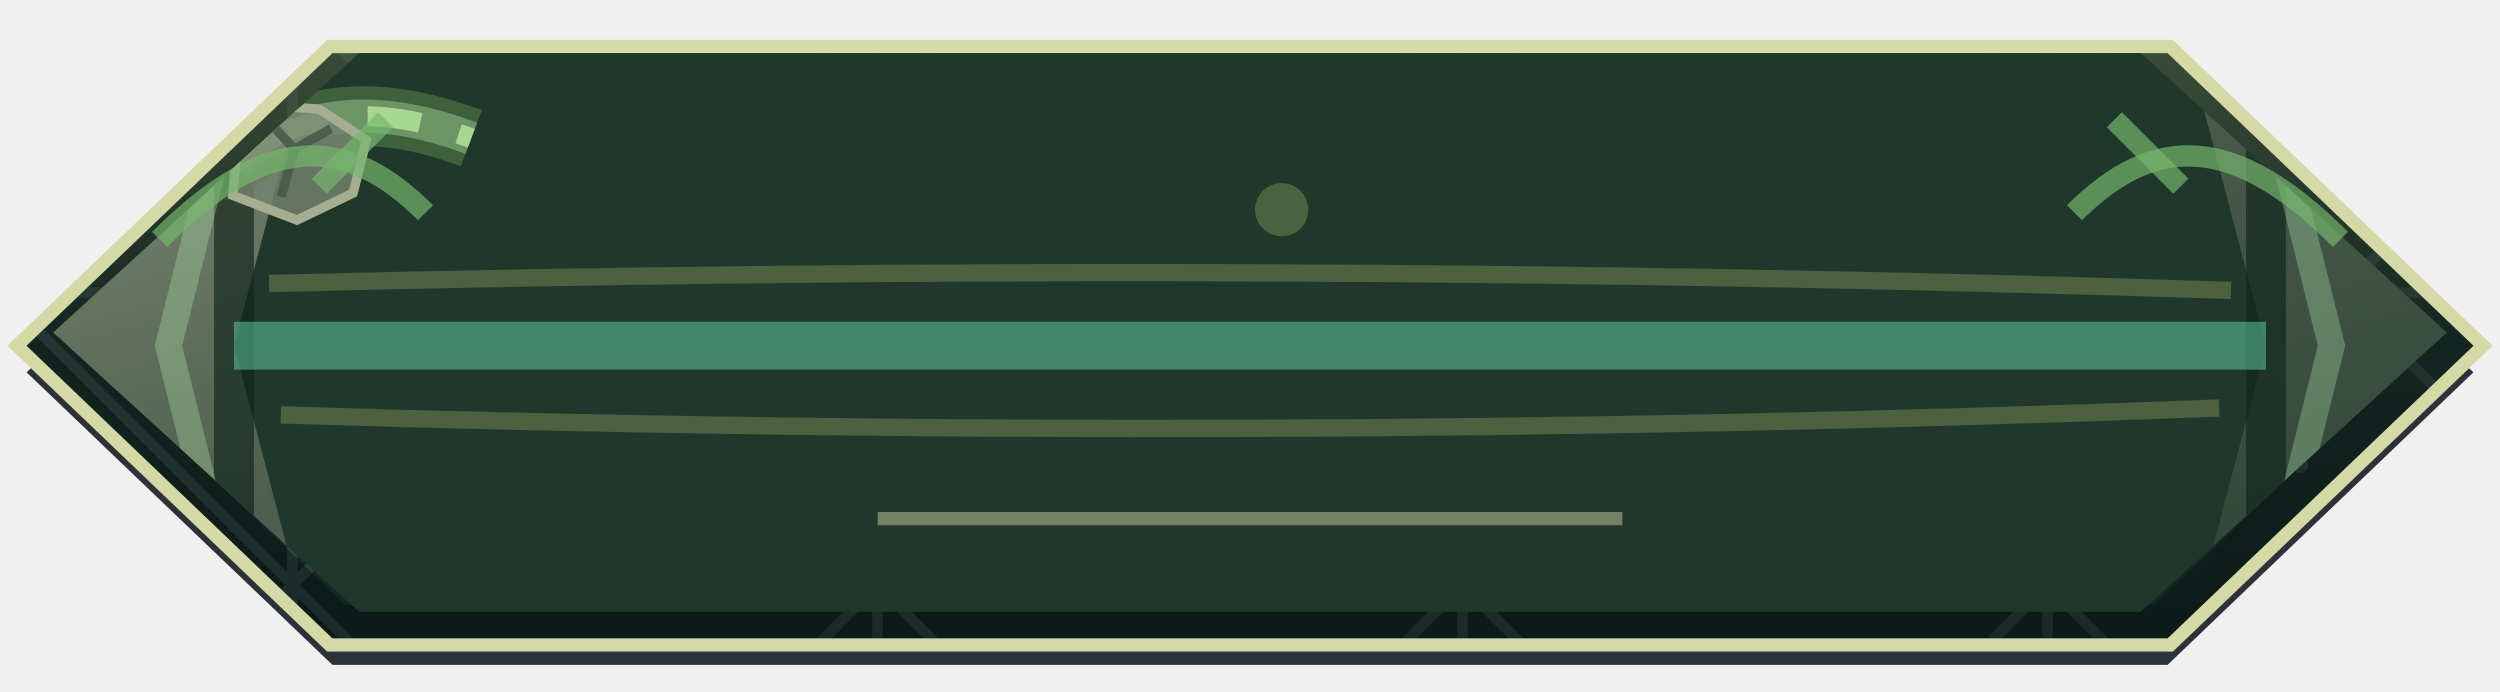
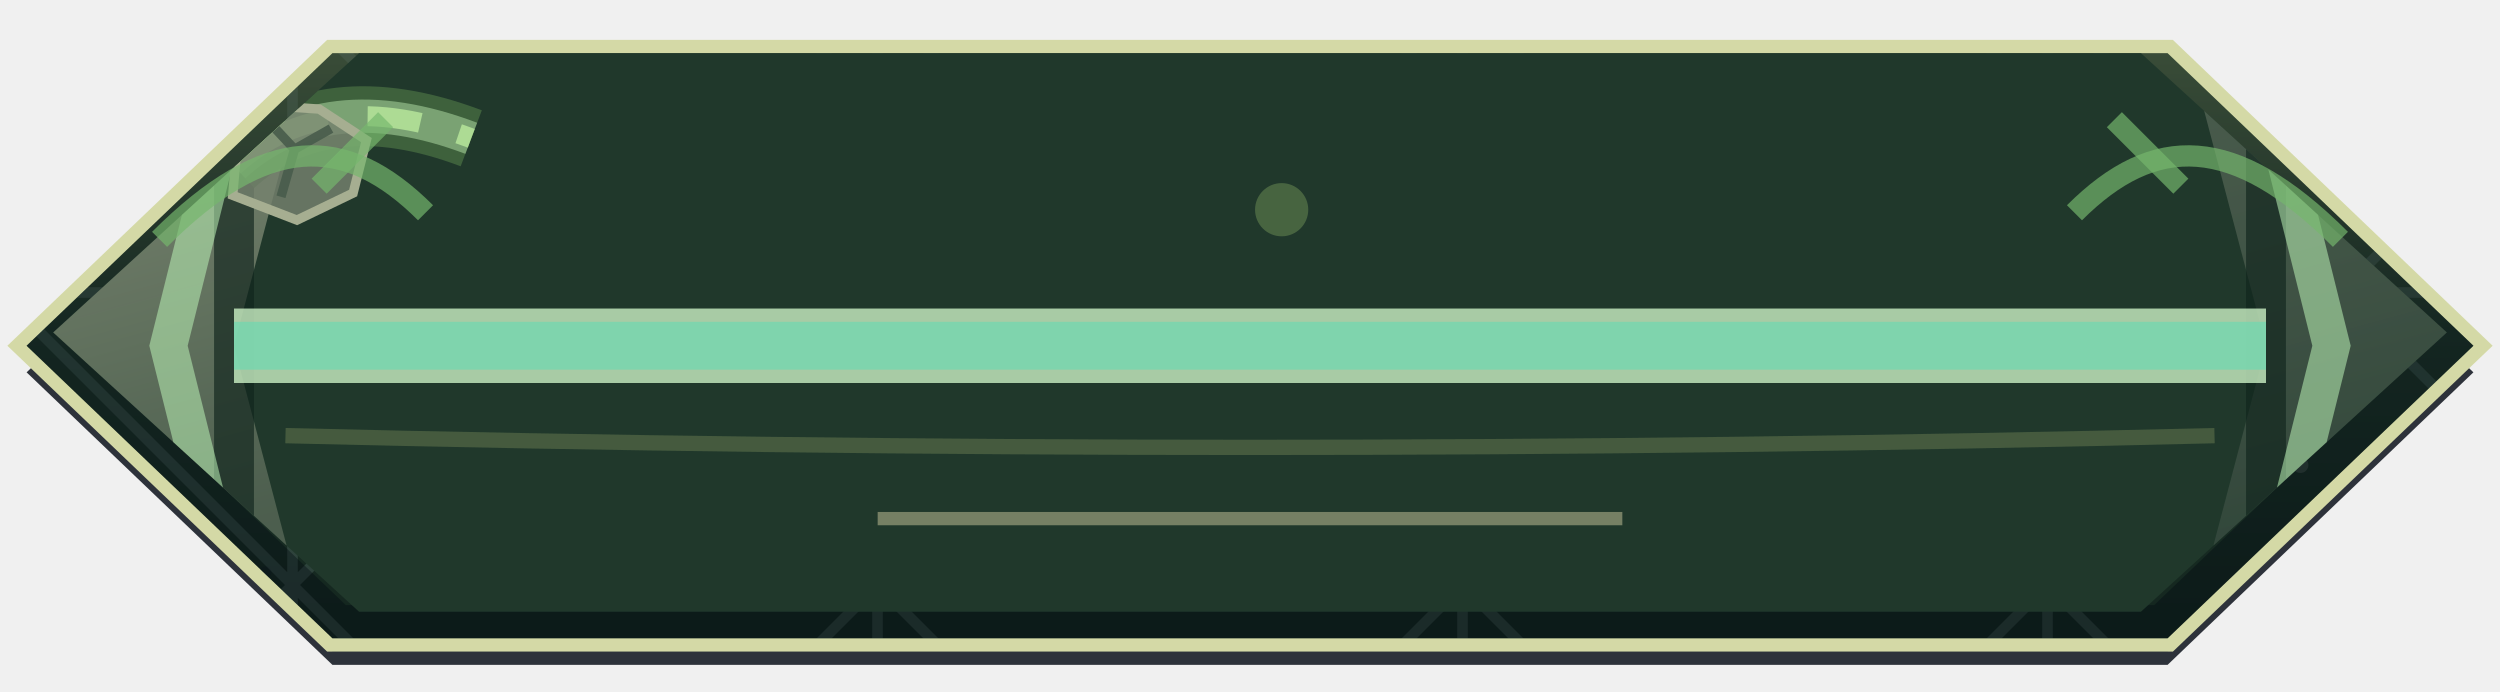
<svg xmlns="http://www.w3.org/2000/svg" width="376" height="104" viewBox="0 0 188 52" role="img" aria-label="M7 secondary-hex-button pressed" data-style="m11-enchanted-forest@0.1.0" data-geometry-shape="wide-hexagon" data-corner-radius="2" data-end-cap-depth="23">
  <defs>
    <linearGradient id="m11-secondary-hex-button-188x52-pressed-plate" x1="0" y1="0" x2="0" y2="1">
      <stop offset="0" stop-color="#5C7650" />
      <stop offset=".48" stop-color="#20382B" />
      <stop offset="1" stop-color="#13251E" />
    </linearGradient>
    <linearGradient id="m11-secondary-hex-button-188x52-pressed-primary" x1="0" y1="0" x2="0" y2="1">
      <stop offset="0" stop-color="#F1E8C8" />
      <stop offset=".45" stop-color="#66D9B2" />
      <stop offset="1" stop-color="#2A856F" />
    </linearGradient>
    <linearGradient id="m11-secondary-hex-button-188x52-pressed-energy" x1="0" y1="0" x2="1" y2="0">
      <stop offset="0" stop-color="#B8E0A5" stop-opacity="0" />
      <stop offset=".5" stop-color="#B8E0A5" stop-opacity=".86" />
      <stop offset="1" stop-color="#B8E0A5" stop-opacity="0" />
    </linearGradient>
    <pattern id="m11-secondary-hex-button-188x52-pressed-grain" width="28" height="28" patternUnits="userSpaceOnUse">
      <circle cx="5" cy="7" r=".6" fill="#FFFFFF" fill-opacity=".12" />
      <circle cx="20" cy="15" r=".45" fill="#061321" fill-opacity=".2" />
    </pattern>
    <pattern id="m11-secondary-hex-button-188x52-pressed-plate-pattern" width="44" height="44" patternUnits="userSpaceOnUse">
      <path d="M0 22H44M22 0V44M0 22L22 0 44 22 22 44Z" fill="none" stroke="#D8FBFF" stroke-opacity=".12" stroke-width=".8" />
    </pattern>
    <mask id="m11-secondary-hex-button-188x52-pressed-mask">
      <path d="M25 4H163L186 26L163 48H25L2 26Z" fill="white" />
    </mask>
  </defs>
  <g opacity="1">
    <g id="m11-secondary-hex-button-188x52-pressed-outer-shadow" data-layer="outer-shadow" transform="translate(0 2)">
      <path d="M25 4H163L186 26L163 48H25L2 26Z" fill="#020812" opacity=".82" />
    </g>
    <g id="m11-secondary-hex-button-188x52-pressed-connected-depth" data-layer="connected-depth" transform="translate(0 1)">
      <path d="M25 4H163L186 26L163 48H25L2 26Z" fill="#071522" opacity=".9" />
    </g>
    <g id="m11-secondary-hex-button-188x52-pressed-outer-frame" data-layer="outer-frame">
      <path d="M25 4H163L186 26L163 48H25L2 26Z" fill="#071421" stroke="#D4D9A6" stroke-width="2" stroke-linejoin="miter" />
    </g>
    <g id="m11-secondary-hex-button-188x52-pressed-inner-plate-fill" data-layer="inner-plate-fill">
      <path d="M25 4H163L186 26L163 48H25L2 26Z" fill="url(#m11-secondary-hex-button-188x52-pressed-plate)" />
    </g>
    <g id="m11-secondary-hex-button-188x52-pressed-surface-grain" data-layer="surface-grain" data-material-source="m8-ice-grain" mask="url(#m11-secondary-hex-button-188x52-pressed-mask)">
      <rect width="188" height="52" fill="url(#m11-secondary-hex-button-188x52-pressed-grain)" />
    </g>
    <g id="m11-secondary-hex-button-188x52-pressed-surface-pattern" data-layer="surface-pattern" data-material-source="m8-crystal-facet-pattern" mask="url(#m11-secondary-hex-button-188x52-pressed-mask)">
      <rect width="188" height="52" fill="url(#m11-secondary-hex-button-188x52-pressed-plate-pattern)" />
    </g>
    <g id="m11-secondary-hex-button-188x52-pressed-side-bevel-shade" data-layer="side-bevel-shade" mask="url(#m11-secondary-hex-button-188x52-pressed-mask)">
      <path d="M25 4H163L186 26L163 48H25L2 26Z" fill="none" stroke="#020812" stroke-opacity=".38" stroke-width="5" />
    </g>
    <g id="m11-secondary-hex-button-188x52-pressed-top-bevel-highlight" data-layer="top-bevel-highlight" mask="url(#m11-secondary-hex-button-188x52-pressed-mask)">
      <path d="M33 10H155" stroke="#FFFFFF" stroke-opacity=".55" stroke-width="3" stroke-linecap="square" />
    </g>
    <g id="m11-secondary-hex-button-188x52-pressed-cold-edge-accent" data-layer="cold-edge-accent" data-material-source="m8-cold-edge-accent" mask="url(#m11-secondary-hex-button-188x52-pressed-mask)">
      <rect x="23" y="8" width="142" height="8" fill="url(#m11-secondary-hex-button-188x52-pressed-energy)" />
    </g>
    <g id="m11-secondary-hex-button-188x52-pressed-ornament-decal" data-layer="ornament-decal" data-material-source="m7-ornament-marks" mask="url(#m11-secondary-hex-button-188x52-pressed-mask)">
      <path d="M31 39h16M141 39h16" stroke="#E6FCFF" stroke-opacity=".5" stroke-width="2" />
    </g>
    <g id="m11-secondary-hex-button-material-stack" data-layer="forest-material-stack" data-material-families="weathered-stone,dark-wood,moss-lichen">
      <path d="M27 4H161L184 25L161 46H27L4 25Z" fill="#20382B" />
    </g>
    <g id="m11-secondary-hex-button-integrated-material-regions" data-layer="forest-integrated-material-regions" data-integration="construction-profile-connected" data-variation-seed="51731" data-density-class="secondary-hex-button" data-cluster-budget="1" data-speckle-budget="1" data-ornament-budget="2" data-profile-stages="3" data-state-contract="contained-energy-compression" data-state="pressed">
      <defs>
        <linearGradient id="m11-secondary-hex-button-stone-construction-depth" x2="1" y2="1">
          <stop stop-color="#BAC0A1" stop-opacity=".76" />
          <stop offset=".42" stop-color="#697765" stop-opacity=".72" />
          <stop offset="1" stop-color="#263C33" stop-opacity=".92" />
        </linearGradient>
        <linearGradient id="m11-secondary-hex-button-wood-construction-depth" x2=".8" y2=".2">
          <stop stop-color="#172B21" />
          <stop offset=".45" stop-color="#4A5B3D" />
          <stop offset=".7" stop-color="#293C2C" />
          <stop offset="1" stop-color="#12251C" />
        </linearGradient>
      </defs>
      <clipPath id="m11-secondary-hex-button-construction-clip">
        <path d="M27 4H161L184 25L161 46H27L4 25Z" />
      </clipPath>
      <g clip-path="url(#m11-secondary-hex-button-construction-clip)">
-         <g data-layer="forest-wood-surface-region" data-material-family="wood" data-growth-vector="horizontal-action" data-construction-profile="growth-vector-body,tapered-relief,masked-termination">
+         <g data-layer="forest-wood-surface-region" data-material-family="wood" data-growth-vector="horizontal-action" data-construction-profile="growth-vector-body,single-recessed-relief,masked-termination">
          <path data-layer="forest-wood-growth-body" d="M17.597 26H170.403" stroke="url(#m11-secondary-hex-button-wood-construction-depth)" stroke-width="32.2" stroke-linecap="round" />
-           <path data-layer="forest-wood-relief-bands" d="M20.236 21.32Q94 19.447 167.764 21.84M21.116 31.2Q94 33.487 166.884 30.68" fill="none" stroke="#8A9C61" stroke-width="1.3" stroke-opacity="0.41" />
+           <path data-layer="forest-wood-relief-bands" data-band-count="1" d="M21.468 32.76Q94 34.527 166.532 32.76" fill="none" stroke="#8A9C61" stroke-width="1.15" stroke-opacity="0.35" />
        </g>
        <g data-layer="forest-stone-surface-region" data-material-family="stone" data-construction-profile="structural-end-plate,contact-occlusion,light-facing-bevel">
          <path d="M0 0H24.44L17.597 26 24.44 52H0ZM188 0H163.56L170.403 26 163.56 52H188Z" fill="url(#m11-secondary-hex-button-stone-construction-depth)" fill-opacity="0.86" />
          <path data-layer="forest-stone-contact-occlusion" d="M17.597 9.36V42.64M170.403 9.36V42.64" stroke="#10241C" stroke-width="3" stroke-opacity=".65" />
          <path data-layer="forest-stone-light-facing-bevel" d="M0 1H24.44M163.56 1H188" stroke="#D9D9B2" stroke-width="1.5" stroke-opacity="0.32" />
        </g>
        <g data-layer="forest-moss-surface-region" data-material-family="moss" data-substrate="stone-wood-end-seam" data-construction-profile="anchored-substrate,irregular-transition,receiver-tint">
          <path data-layer="forest-moss-substrate" d="M17.597 12.48Q24.44 6.24 35.438 10.4" fill="none" stroke="#3E613C" stroke-width="4.5" />
          <path data-layer="forest-moss-coverage-transition" d="M17.597 12.48Q24.44 6.24 35.438 10.4" fill="none" stroke="#9AC979" stroke-width="1.5" stroke-dasharray="8 3 4 3" />
        </g>
-         <g data-layer="forest-living-light-surface-response" data-material-family="living-light" data-light-response="state-bound-material-receivers" data-receiver-opacity="0.48" data-edge-opacity="0.3">
-           <path data-layer="forest-wood-light-receiver" d="M17.597 26H170.403" fill="none" stroke="#66D9B2" stroke-width="3.6" stroke-opacity="0.48" />
-           <path data-layer="forest-edge-light-receiver" d="M17.597 6.24L12.67 26 17.597 45.76M170.403 6.24L175.33 26 170.403 45.76" fill="none" stroke="#B8F0B2" stroke-width="2" stroke-opacity="0.3" />
-           <path data-layer="forest-moss-light-receiver" d="M17.597 12.48Q24.44 6.24 35.438 10.4" fill="none" stroke="#C4F3B7" stroke-width="2.5" stroke-opacity="0.35" />
+         <g data-layer="forest-living-light-surface-response" data-material-family="living-light" data-light-response="state-bound-material-receivers" data-receiver-opacity="0.62" data-edge-opacity="0.56">
+           <path data-layer="forest-state-receiver-pulse" data-state-response="pressed" d="M17.597 26H170.403" fill="none" stroke="#D8FFD0" stroke-width="5.6" stroke-opacity="0.74" />
+           <path data-layer="forest-wood-light-receiver" d="M17.597 26H170.403" fill="none" stroke="#66D9B2" stroke-width="3.6" stroke-opacity="0.62" />
+           <path data-layer="forest-edge-light-receiver" d="M17.597 6.24L12.67 26 17.597 45.76M170.403 6.24L175.33 26 170.403 45.76" fill="none" stroke="#B8F0B2" stroke-width="2.8" stroke-opacity="0.56" />
+           <path data-layer="forest-moss-light-receiver" d="M17.597 12.48Q24.44 6.24 35.438 10.4" fill="none" stroke="#C4F3B7" stroke-width="2.5" stroke-opacity="0.45" />
        </g>
      </g>
    </g>
    <g id="m11-secondary-hex-button-authored-material-clusters" data-layer="forest-authored-material-clusters" data-material-families="stone,wood,moss" data-variation-seed="51731" data-cluster-count="1" data-cluster-scale="component" data-placement="construction-anchor-budgeted">
      <clipPath id="m11-secondary-hex-button-cluster-clip">
        <path d="M27 4H161L184 25L161 46H27L4 25Z" />
      </clipPath>
      <g clip-path="url(#m11-secondary-hex-button-cluster-clip)">
        <g data-layer="forest-authored-cluster" data-cluster-kind="stone-chip" transform="translate(22.7 12.1) rotate(-3)">
          <g data-layer="forest-stone-chip-cluster" data-material-family="stone" transform="scale(1.006)">
            <path d="M-4.8-1.2l2.2-3.1 4.1.5 3.4 2.5-1.2 3.9-4.3 1.8-4.7-2.1Z" fill="#75816E" fill-opacity=".82" stroke="#A6AE91" stroke-width="0.70" />
            <path d="M-2.6-3.4l2.1 2.5 2.8-1.4M-.5-.9l-1.2 3.5" fill="none" stroke="#495C4C" stroke-width="0.70" stroke-opacity=".9" />
            <path d="M-3.8-1.7l2.2-1.5" stroke="#C0C5A9" stroke-width="0.70" stroke-opacity=".48" />
          </g>
        </g>
      </g>
    </g>
    <g id="m11-secondary-hex-button-moss-variation" data-layer="forest-variation" data-variation-seed="51731" data-variation-baseline="false" data-speckle-count="1" fill="#A6CC72" fill-opacity=".3">
      <circle cx="96.38" cy="15.77" r="2.0" />
    </g>
    <g id="m11-secondary-hex-button-leaf-vine-ornament" data-layer="forest-ornament" data-ornament="leaf-vine" data-ornament-count="2" fill="none" stroke="#76B86D" stroke-opacity=".68" stroke-width="1.6">
      <path d="M12 18c8-8 14-8 20-2M176 18c-8-8-14-8-20-2" />
      <path d="M24 14l5-5M164 14l-5-5" />
    </g>
    <g id="m11-secondary-hex-button-parchment-typography" data-layer="forest-typography" data-typography-preset="m11-parchment-sage-action" data-semantic-text="required">
      <path d="M66 39h56" stroke="#EDE3B4" stroke-opacity=".42" />
    </g>
    <g id="m11-enchanted-forest-secondary-hex-button-content" data-layer="content" data-slot="editable-secondary-hex-button-content" data-safe-x="37" data-safe-y="10" data-safe-width="114" data-safe-height="34" />
  </g>
</svg>
